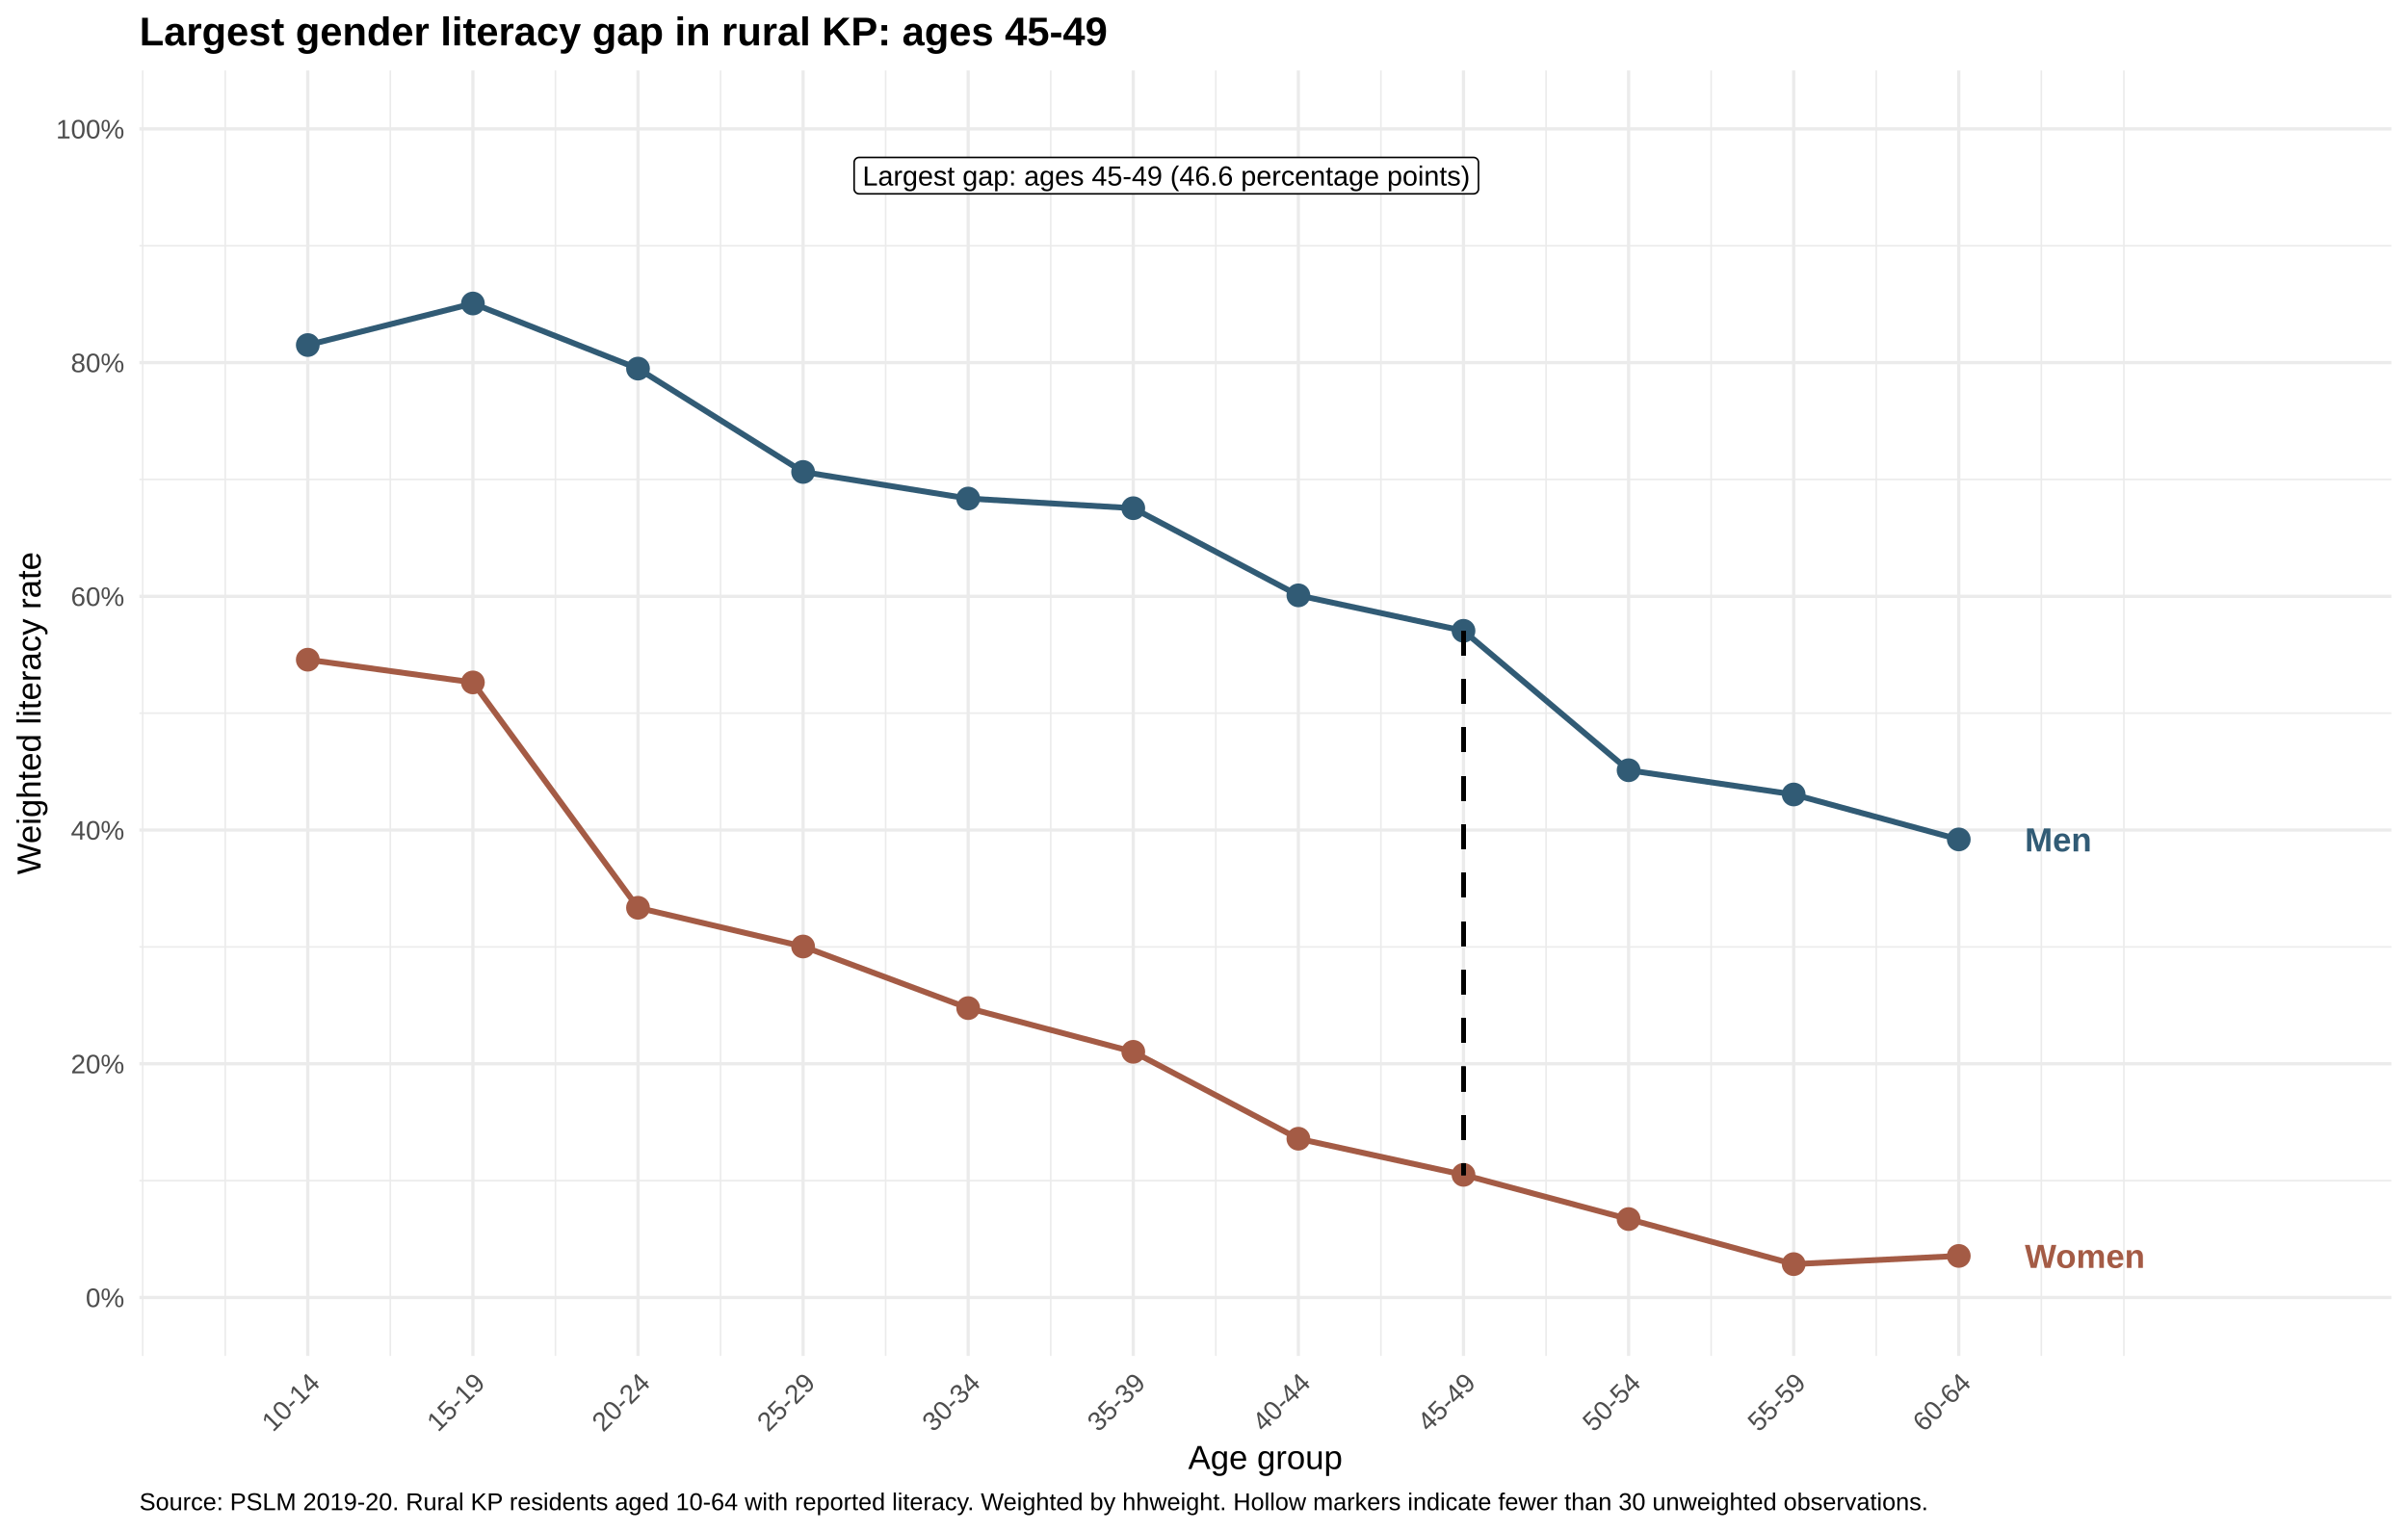
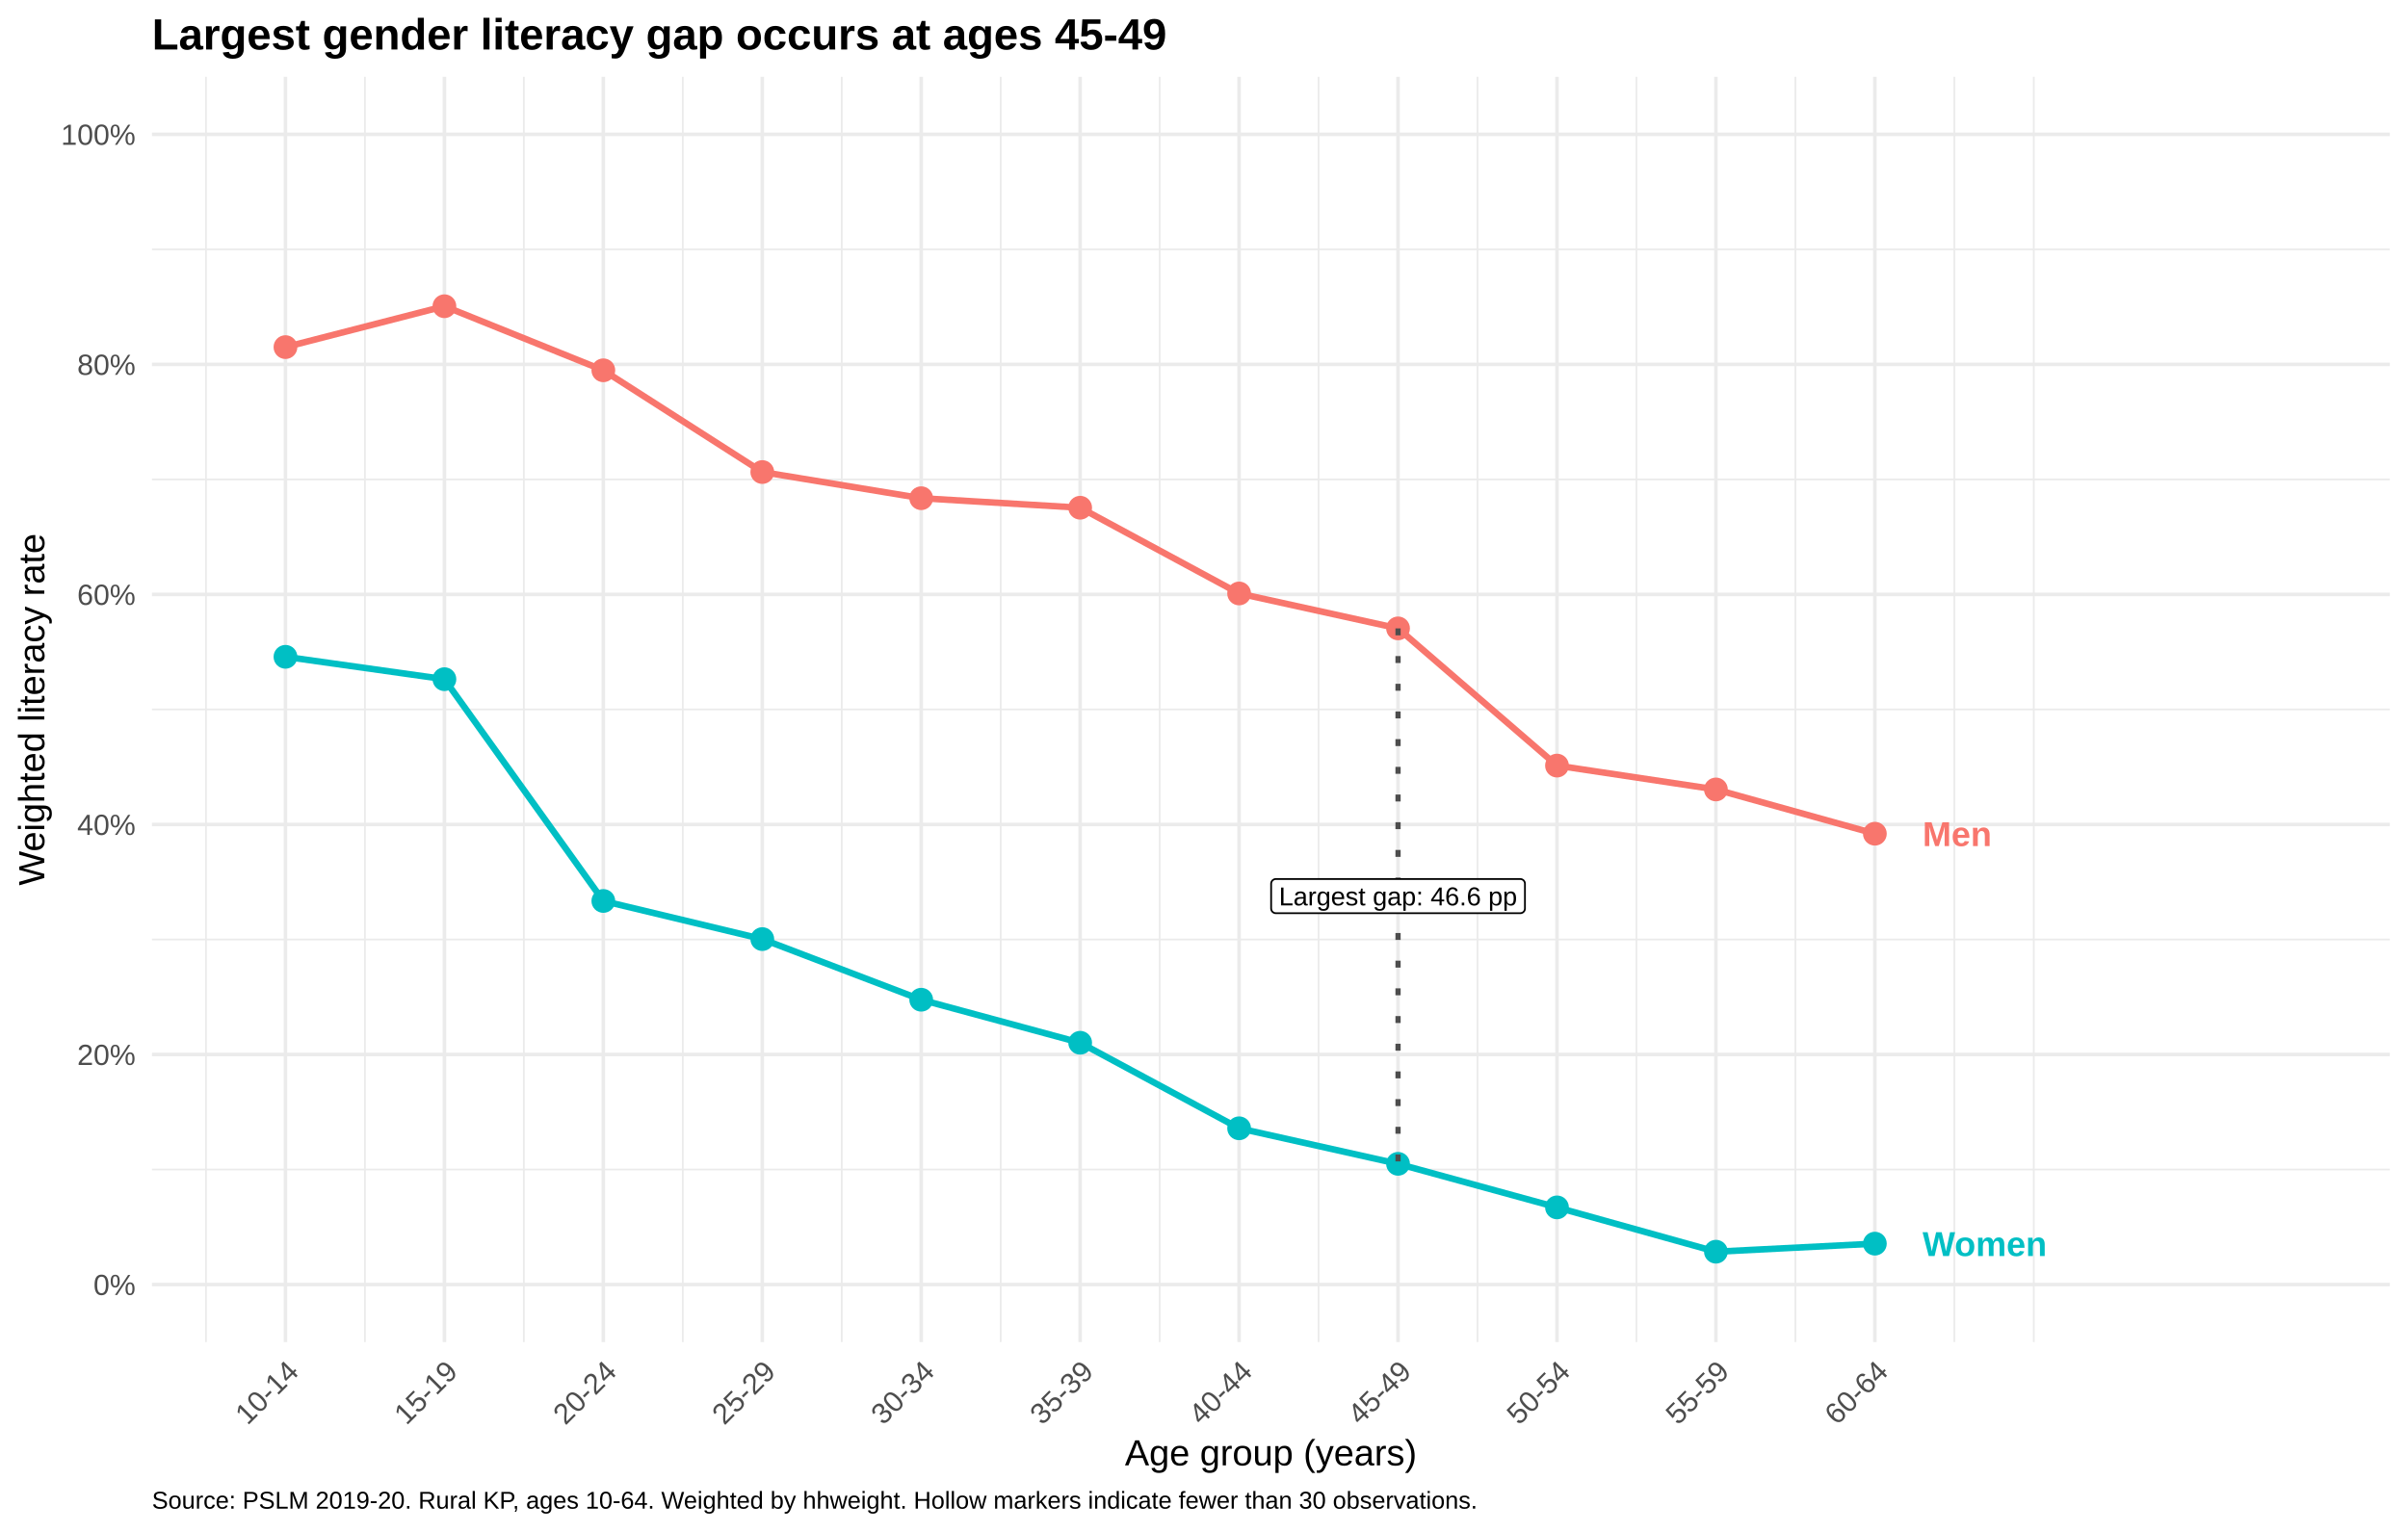
<svg xmlns="http://www.w3.org/2000/svg" width="792.00pt" height="504.00pt" viewBox="0 0 792.00 504.00">
  <g class="svglite">
    <defs>
      <style type="text/css">
    .svglite line, .svglite polyline, .svglite polygon, .svglite path, .svglite rect, .svglite circle {
      fill: none;
      stroke: #000000;
      stroke-linecap: round;
      stroke-linejoin: round;
      stroke-miterlimit: 10.00;
    }
    .svglite text {
      white-space: pre;
    }
    .svglite g.glyphgroup path {
      fill: inherit;
      stroke: none;
    }
  </style>
    </defs>
    <rect width="100%" height="100%" style="stroke: none; fill: #FFFFFF;" />
    <defs>
      <clipPath id="cpMC4wMHw3OTIuMDB8MC4wMHw1MDQuMDA=">
        <rect x="0.00" y="0.00" width="792.00" height="504.00" />
      </clipPath>
    </defs>
    <g clip-path="url(#cpMC4wMHw3OTIuMDB8MC4wMHw1MDQuMDA=)">
-       <rect x="0.00" y="0.00" width="792.00" height="504.00" style="stroke-width: 1.07; stroke: none; fill: #FFFFFF;" />
+       <rect x="0.00" y="0.00" width="792.00" height="504.00" style="stroke-width: 1.16; stroke: none; fill: #FFFFFF;" />
    </g>
    <defs>
-       <clipPath id="cpNDUuODV8Nzg2LjUyfDIzLjE4fDQ0Ni4xMA==">
-         <rect x="45.85" y="23.18" width="740.67" height="422.92" />
+       <clipPath id="cpNDkuOTh8Nzg2LjAyfDI1LjI4fDQ0MS41NA==">
+         <rect x="49.98" y="25.28" width="736.04" height="416.25" />
      </clipPath>
    </defs>
-     <g clip-path="url(#cpNDUuODV8Nzg2LjUyfDIzLjE4fDQ0Ni4xMA==)">
-       <polyline points="45.85,388.43 786.52,388.43 " style="stroke-width: 0.53; stroke: #EBEBEB; stroke-linecap: butt;" />
-       <polyline points="45.85,311.53 786.52,311.53 " style="stroke-width: 0.53; stroke: #EBEBEB; stroke-linecap: butt;" />
-       <polyline points="45.85,234.64 786.52,234.64 " style="stroke-width: 0.53; stroke: #EBEBEB; stroke-linecap: butt;" />
-       <polyline points="45.85,157.74 786.52,157.74 " style="stroke-width: 0.53; stroke: #EBEBEB; stroke-linecap: butt;" />
-       <polyline points="45.85,80.85 786.52,80.85 " style="stroke-width: 0.53; stroke: #EBEBEB; stroke-linecap: butt;" />
-       <polyline points="46.93,446.10 46.93,23.18 " style="stroke-width: 0.53; stroke: #EBEBEB; stroke-linecap: butt;" />
-       <polyline points="74.08,446.10 74.08,23.18 " style="stroke-width: 0.53; stroke: #EBEBEB; stroke-linecap: butt;" />
-       <polyline points="128.38,446.10 128.38,23.18 " style="stroke-width: 0.53; stroke: #EBEBEB; stroke-linecap: butt;" />
-       <polyline points="182.69,446.10 182.69,23.18 " style="stroke-width: 0.53; stroke: #EBEBEB; stroke-linecap: butt;" />
-       <polyline points="236.99,446.10 236.99,23.18 " style="stroke-width: 0.53; stroke: #EBEBEB; stroke-linecap: butt;" />
-       <polyline points="291.29,446.10 291.29,23.18 " style="stroke-width: 0.53; stroke: #EBEBEB; stroke-linecap: butt;" />
-       <polyline points="345.59,446.10 345.59,23.18 " style="stroke-width: 0.53; stroke: #EBEBEB; stroke-linecap: butt;" />
-       <polyline points="399.89,446.10 399.89,23.18 " style="stroke-width: 0.53; stroke: #EBEBEB; stroke-linecap: butt;" />
-       <polyline points="454.19,446.10 454.19,23.18 " style="stroke-width: 0.53; stroke: #EBEBEB; stroke-linecap: butt;" />
-       <polyline points="508.50,446.10 508.50,23.18 " style="stroke-width: 0.53; stroke: #EBEBEB; stroke-linecap: butt;" />
-       <polyline points="562.80,446.10 562.80,23.18 " style="stroke-width: 0.53; stroke: #EBEBEB; stroke-linecap: butt;" />
-       <polyline points="617.10,446.10 617.10,23.18 " style="stroke-width: 0.53; stroke: #EBEBEB; stroke-linecap: butt;" />
-       <polyline points="671.40,446.10 671.40,23.18 " style="stroke-width: 0.53; stroke: #EBEBEB; stroke-linecap: butt;" />
-       <polyline points="698.55,446.10 698.55,23.18 " style="stroke-width: 0.53; stroke: #EBEBEB; stroke-linecap: butt;" />
-       <polyline points="45.85,426.87 786.52,426.87 " style="stroke-width: 1.07; stroke: #EBEBEB; stroke-linecap: butt;" />
-       <polyline points="45.85,349.98 786.52,349.98 " style="stroke-width: 1.07; stroke: #EBEBEB; stroke-linecap: butt;" />
-       <polyline points="45.85,273.08 786.52,273.08 " style="stroke-width: 1.07; stroke: #EBEBEB; stroke-linecap: butt;" />
-       <polyline points="45.85,196.19 786.52,196.19 " style="stroke-width: 1.07; stroke: #EBEBEB; stroke-linecap: butt;" />
-       <polyline points="45.85,119.30 786.52,119.30 " style="stroke-width: 1.07; stroke: #EBEBEB; stroke-linecap: butt;" />
-       <polyline points="45.85,42.40 786.52,42.40 " style="stroke-width: 1.07; stroke: #EBEBEB; stroke-linecap: butt;" />
-       <polyline points="101.23,446.10 101.23,23.18 " style="stroke-width: 1.07; stroke: #EBEBEB; stroke-linecap: butt;" />
-       <polyline points="155.54,446.10 155.54,23.18 " style="stroke-width: 1.07; stroke: #EBEBEB; stroke-linecap: butt;" />
-       <polyline points="209.84,446.10 209.84,23.18 " style="stroke-width: 1.07; stroke: #EBEBEB; stroke-linecap: butt;" />
-       <polyline points="264.14,446.10 264.14,23.18 " style="stroke-width: 1.07; stroke: #EBEBEB; stroke-linecap: butt;" />
-       <polyline points="318.44,446.10 318.44,23.18 " style="stroke-width: 1.07; stroke: #EBEBEB; stroke-linecap: butt;" />
-       <polyline points="372.74,446.10 372.74,23.18 " style="stroke-width: 1.07; stroke: #EBEBEB; stroke-linecap: butt;" />
-       <polyline points="427.04,446.10 427.04,23.18 " style="stroke-width: 1.07; stroke: #EBEBEB; stroke-linecap: butt;" />
-       <polyline points="481.35,446.10 481.35,23.18 " style="stroke-width: 1.07; stroke: #EBEBEB; stroke-linecap: butt;" />
-       <polyline points="535.65,446.10 535.65,23.18 " style="stroke-width: 1.07; stroke: #EBEBEB; stroke-linecap: butt;" />
-       <polyline points="589.95,446.10 589.95,23.18 " style="stroke-width: 1.07; stroke: #EBEBEB; stroke-linecap: butt;" />
-       <polyline points="644.25,446.10 644.25,23.18 " style="stroke-width: 1.07; stroke: #EBEBEB; stroke-linecap: butt;" />
-       <polyline points="101.23,113.52 155.54,99.85 209.84,121.27 264.14,155.27 318.44,164.02 372.74,167.20 427.04,195.87 481.35,207.54 535.65,253.41 589.95,261.38 644.25,276.17 " style="stroke-width: 1.92; stroke: #315B75; stroke-linecap: butt;" />
-       <polyline points="101.23,217.04 155.54,224.52 209.84,298.66 264.14,311.40 318.44,331.67 372.74,346.05 427.04,374.64 481.35,386.52 535.65,401.08 589.95,415.90 644.25,413.20 " style="stroke-width: 1.92; stroke: #A45B45; stroke-linecap: butt;" />
-       <circle cx="101.23" cy="113.52" r="3.91" style="stroke-width: 1.42; stroke: none; fill: #315B75;" />
-       <circle cx="155.54" cy="99.85" r="3.91" style="stroke-width: 1.42; stroke: none; fill: #315B75;" />
-       <circle cx="209.84" cy="121.27" r="3.91" style="stroke-width: 1.42; stroke: none; fill: #315B75;" />
-       <circle cx="264.14" cy="155.27" r="3.91" style="stroke-width: 1.42; stroke: none; fill: #315B75;" />
-       <circle cx="318.44" cy="164.02" r="3.91" style="stroke-width: 1.42; stroke: none; fill: #315B75;" />
-       <circle cx="372.74" cy="167.20" r="3.91" style="stroke-width: 1.42; stroke: none; fill: #315B75;" />
-       <circle cx="427.04" cy="195.87" r="3.91" style="stroke-width: 1.42; stroke: none; fill: #315B75;" />
-       <circle cx="481.35" cy="207.54" r="3.91" style="stroke-width: 1.42; stroke: none; fill: #315B75;" />
-       <circle cx="535.65" cy="253.41" r="3.91" style="stroke-width: 1.42; stroke: none; fill: #315B75;" />
-       <circle cx="589.95" cy="261.38" r="3.91" style="stroke-width: 1.42; stroke: none; fill: #315B75;" />
-       <circle cx="644.25" cy="276.17" r="3.91" style="stroke-width: 1.42; stroke: none; fill: #315B75;" />
-       <circle cx="101.23" cy="217.04" r="3.91" style="stroke-width: 1.42; stroke: none; fill: #A45B45;" />
-       <circle cx="155.54" cy="224.52" r="3.91" style="stroke-width: 1.42; stroke: none; fill: #A45B45;" />
-       <circle cx="209.84" cy="298.66" r="3.91" style="stroke-width: 1.42; stroke: none; fill: #A45B45;" />
-       <circle cx="264.14" cy="311.40" r="3.91" style="stroke-width: 1.42; stroke: none; fill: #A45B45;" />
-       <circle cx="318.44" cy="331.67" r="3.91" style="stroke-width: 1.42; stroke: none; fill: #A45B45;" />
-       <circle cx="372.74" cy="346.05" r="3.91" style="stroke-width: 1.42; stroke: none; fill: #A45B45;" />
-       <circle cx="427.04" cy="374.64" r="3.91" style="stroke-width: 1.42; stroke: none; fill: #A45B45;" />
-       <circle cx="481.35" cy="386.52" r="3.91" style="stroke-width: 1.42; stroke: none; fill: #A45B45;" />
-       <circle cx="535.65" cy="401.08" r="3.91" style="stroke-width: 1.42; stroke: none; fill: #A45B45;" />
-       <circle cx="589.95" cy="415.90" r="3.91" style="stroke-width: 1.42; stroke: none; fill: #A45B45;" />
-       <circle cx="644.25" cy="413.20" r="3.91" style="stroke-width: 1.42; stroke: none; fill: #A45B45;" />
-       <line x1="481.35" y1="207.54" x2="481.35" y2="386.52" style="stroke-width: 1.49; stroke-dasharray: 7.97,7.97; stroke-linecap: butt;" />
-       <line x1="481.35" y1="207.54" x2="481.35" y2="386.52" style="stroke-width: 1.49; stroke-dasharray: 7.97,7.97; stroke-linecap: butt;" />
-       <line x1="481.35" y1="207.54" x2="481.35" y2="386.52" style="stroke-width: 1.49; stroke-dasharray: 7.97,7.97; stroke-linecap: butt;" />
-       <line x1="481.35" y1="207.54" x2="481.35" y2="386.52" style="stroke-width: 1.49; stroke-dasharray: 7.97,7.97; stroke-linecap: butt;" />
-       <line x1="481.35" y1="207.54" x2="481.35" y2="386.52" style="stroke-width: 1.49; stroke-dasharray: 7.97,7.97; stroke-linecap: butt;" />
-       <line x1="481.35" y1="207.54" x2="481.35" y2="386.52" style="stroke-width: 1.49; stroke-dasharray: 7.97,7.97; stroke-linecap: butt;" />
-       <line x1="481.35" y1="207.54" x2="481.35" y2="386.52" style="stroke-width: 1.49; stroke-dasharray: 7.97,7.97; stroke-linecap: butt;" />
-       <line x1="481.35" y1="207.54" x2="481.35" y2="386.52" style="stroke-width: 1.49; stroke-dasharray: 7.97,7.97; stroke-linecap: butt;" />
-       <line x1="481.35" y1="207.54" x2="481.35" y2="386.52" style="stroke-width: 1.49; stroke-dasharray: 7.97,7.97; stroke-linecap: butt;" />
-       <line x1="481.35" y1="207.54" x2="481.35" y2="386.52" style="stroke-width: 1.49; stroke-dasharray: 7.97,7.97; stroke-linecap: butt;" />
-       <line x1="481.35" y1="207.54" x2="481.35" y2="386.52" style="stroke-width: 1.49; stroke-dasharray: 7.97,7.97; stroke-linecap: butt;" />
-       <line x1="481.35" y1="207.54" x2="481.35" y2="386.52" style="stroke-width: 1.49; stroke-dasharray: 7.97,7.97; stroke-linecap: butt;" />
-       <line x1="481.35" y1="207.54" x2="481.35" y2="386.52" style="stroke-width: 1.49; stroke-dasharray: 7.97,7.97; stroke-linecap: butt;" />
-       <line x1="481.35" y1="207.54" x2="481.35" y2="386.52" style="stroke-width: 1.49; stroke-dasharray: 7.97,7.97; stroke-linecap: butt;" />
-       <line x1="481.35" y1="207.54" x2="481.35" y2="386.52" style="stroke-width: 1.49; stroke-dasharray: 7.97,7.97; stroke-linecap: butt;" />
-       <line x1="481.35" y1="207.54" x2="481.35" y2="386.52" style="stroke-width: 1.49; stroke-dasharray: 7.97,7.97; stroke-linecap: butt;" />
-       <line x1="481.35" y1="207.54" x2="481.35" y2="386.52" style="stroke-width: 1.49; stroke-dasharray: 7.97,7.97; stroke-linecap: butt;" />
-       <line x1="481.35" y1="207.54" x2="481.35" y2="386.52" style="stroke-width: 1.49; stroke-dasharray: 7.97,7.97; stroke-linecap: butt;" />
-       <line x1="481.35" y1="207.54" x2="481.35" y2="386.52" style="stroke-width: 1.49; stroke-dasharray: 7.97,7.97; stroke-linecap: butt;" />
-       <line x1="481.35" y1="207.54" x2="481.35" y2="386.52" style="stroke-width: 1.49; stroke-dasharray: 7.97,7.97; stroke-linecap: butt;" />
-       <line x1="481.35" y1="207.54" x2="481.35" y2="386.52" style="stroke-width: 1.49; stroke-dasharray: 7.97,7.97; stroke-linecap: butt;" />
-       <line x1="481.35" y1="207.54" x2="481.35" y2="386.52" style="stroke-width: 1.49; stroke-dasharray: 7.97,7.97; stroke-linecap: butt;" />
-       <polygon points="282.56,63.77 484.64,63.77 484.57,63.76 484.84,63.75 485.10,63.70 485.34,63.61 485.57,63.48 485.78,63.31 485.95,63.11 486.09,62.89 486.19,62.65 486.26,62.39 486.28,62.13 486.28,62.13 486.28,53.43 486.28,53.43 486.26,53.17 486.19,52.91 486.09,52.67 485.95,52.45 485.78,52.25 485.57,52.08 485.34,51.95 485.10,51.86 484.84,51.81 484.64,51.79 282.56,51.79 282.76,51.81 282.50,51.80 282.24,51.83 281.98,51.90 281.74,52.01 281.53,52.16 281.34,52.35 281.18,52.56 281.06,52.79 280.97,53.04 280.93,53.30 280.93,53.43 280.93,62.13 280.93,61.99 280.93,62.26 280.97,62.52 281.06,62.77 281.18,63.00 281.34,63.21 281.53,63.40 281.74,63.55 281.98,63.66 282.24,63.73 282.50,63.76 " style="stroke-width: 0.53; fill: #FFFFFF;" />
-       <text x="383.60" y="61.03" text-anchor="middle" style="font-size: 9.10px; font-family: &quot;Arial&quot;;" textLength="199.89px" lengthAdjust="spacingAndGlyphs">Largest gap: ages 45-49 (46.6 percentage points)</text>
-       <text x="665.97" y="280.11" style="font-size: 11.00px; font-weight: bold;fill: #315B75; font-family: &quot;Arial&quot;;" textLength="22.00px" lengthAdjust="spacingAndGlyphs">Men</text>
-       <text x="665.97" y="417.14" style="font-size: 11.00px; font-weight: bold;fill: #A45B45; font-family: &quot;Arial&quot;;" textLength="39.52px" lengthAdjust="spacingAndGlyphs">Women</text>
+     <g clip-path="url(#cpNDkuOTh8Nzg2LjAyfDI1LjI4fDQ0MS41NA==)">
+       <polyline points="49.98,384.77 786.02,384.77 " style="stroke-width: 0.58; stroke: #EBEBEB; stroke-linecap: butt;" />
+       <polyline points="49.98,309.09 786.02,309.09 " style="stroke-width: 0.58; stroke: #EBEBEB; stroke-linecap: butt;" />
+       <polyline points="49.98,233.41 786.02,233.41 " style="stroke-width: 0.58; stroke: #EBEBEB; stroke-linecap: butt;" />
+       <polyline points="49.98,157.73 786.02,157.73 " style="stroke-width: 0.58; stroke: #EBEBEB; stroke-linecap: butt;" />
+       <polyline points="49.98,82.04 786.02,82.04 " style="stroke-width: 0.58; stroke: #EBEBEB; stroke-linecap: butt;" />
+       <polyline points="67.75,441.54 67.75,25.28 " style="stroke-width: 0.58; stroke: #EBEBEB; stroke-linecap: butt;" />
+       <polyline points="120.03,441.54 120.03,25.28 " style="stroke-width: 0.58; stroke: #EBEBEB; stroke-linecap: butt;" />
+       <polyline points="172.30,441.54 172.30,25.28 " style="stroke-width: 0.58; stroke: #EBEBEB; stroke-linecap: butt;" />
+       <polyline points="224.58,441.54 224.58,25.28 " style="stroke-width: 0.58; stroke: #EBEBEB; stroke-linecap: butt;" />
+       <polyline points="276.86,441.54 276.86,25.28 " style="stroke-width: 0.58; stroke: #EBEBEB; stroke-linecap: butt;" />
+       <polyline points="329.13,441.54 329.13,25.28 " style="stroke-width: 0.58; stroke: #EBEBEB; stroke-linecap: butt;" />
+       <polyline points="381.41,441.54 381.41,25.28 " style="stroke-width: 0.58; stroke: #EBEBEB; stroke-linecap: butt;" />
+       <polyline points="433.68,441.54 433.68,25.28 " style="stroke-width: 0.58; stroke: #EBEBEB; stroke-linecap: butt;" />
+       <polyline points="485.96,441.54 485.96,25.28 " style="stroke-width: 0.58; stroke: #EBEBEB; stroke-linecap: butt;" />
+       <polyline points="538.23,441.54 538.23,25.28 " style="stroke-width: 0.58; stroke: #EBEBEB; stroke-linecap: butt;" />
+       <polyline points="590.51,441.54 590.51,25.28 " style="stroke-width: 0.58; stroke: #EBEBEB; stroke-linecap: butt;" />
+       <polyline points="642.79,441.54 642.79,25.28 " style="stroke-width: 0.58; stroke: #EBEBEB; stroke-linecap: butt;" />
+       <polyline points="668.92,441.54 668.92,25.28 " style="stroke-width: 0.58; stroke: #EBEBEB; stroke-linecap: butt;" />
+       <polyline points="49.98,422.62 786.02,422.62 " style="stroke-width: 1.16; stroke: #EBEBEB; stroke-linecap: butt;" />
+       <polyline points="49.98,346.93 786.02,346.93 " style="stroke-width: 1.16; stroke: #EBEBEB; stroke-linecap: butt;" />
+       <polyline points="49.98,271.25 786.02,271.25 " style="stroke-width: 1.16; stroke: #EBEBEB; stroke-linecap: butt;" />
+       <polyline points="49.98,195.57 786.02,195.57 " style="stroke-width: 1.16; stroke: #EBEBEB; stroke-linecap: butt;" />
+       <polyline points="49.98,119.89 786.02,119.89 " style="stroke-width: 1.16; stroke: #EBEBEB; stroke-linecap: butt;" />
+       <polyline points="49.98,44.20 786.02,44.20 " style="stroke-width: 1.16; stroke: #EBEBEB; stroke-linecap: butt;" />
+       <polyline points="93.89,441.54 93.89,25.28 " style="stroke-width: 1.16; stroke: #EBEBEB; stroke-linecap: butt;" />
+       <polyline points="146.17,441.54 146.17,25.28 " style="stroke-width: 1.16; stroke: #EBEBEB; stroke-linecap: butt;" />
+       <polyline points="198.44,441.54 198.44,25.28 " style="stroke-width: 1.16; stroke: #EBEBEB; stroke-linecap: butt;" />
+       <polyline points="250.72,441.54 250.72,25.28 " style="stroke-width: 1.16; stroke: #EBEBEB; stroke-linecap: butt;" />
+       <polyline points="302.99,441.54 302.99,25.28 " style="stroke-width: 1.16; stroke: #EBEBEB; stroke-linecap: butt;" />
+       <polyline points="355.27,441.54 355.27,25.28 " style="stroke-width: 1.16; stroke: #EBEBEB; stroke-linecap: butt;" />
+       <polyline points="407.55,441.54 407.55,25.28 " style="stroke-width: 1.16; stroke: #EBEBEB; stroke-linecap: butt;" />
+       <polyline points="459.82,441.54 459.82,25.28 " style="stroke-width: 1.16; stroke: #EBEBEB; stroke-linecap: butt;" />
+       <polyline points="512.10,441.54 512.10,25.28 " style="stroke-width: 1.16; stroke: #EBEBEB; stroke-linecap: butt;" />
+       <polyline points="564.37,441.54 564.37,25.28 " style="stroke-width: 1.16; stroke: #EBEBEB; stroke-linecap: butt;" />
+       <polyline points="616.65,441.54 616.65,25.28 " style="stroke-width: 1.16; stroke: #EBEBEB; stroke-linecap: butt;" />
+       <polyline points="93.89,114.20 146.17,100.75 198.44,121.83 250.72,155.30 302.99,163.91 355.27,167.04 407.55,195.25 459.82,206.74 512.10,251.88 564.37,259.73 616.65,274.29 " style="stroke-width: 2.13; stroke: #F8766D; stroke-linecap: butt;" />
+       <polyline points="93.89,216.09 146.17,223.45 198.44,296.42 250.72,308.96 302.99,328.91 355.27,343.07 407.55,371.21 459.82,382.90 512.10,397.23 564.37,411.81 616.65,409.16 " style="stroke-width: 2.13; stroke: #00BFC4; stroke-linecap: butt;" />
+       <circle cx="93.89" cy="114.20" r="3.91" style="stroke-width: 1.42; stroke: none; fill: #F8766D;" />
+       <circle cx="93.89" cy="216.09" r="3.91" style="stroke-width: 1.42; stroke: none; fill: #00BFC4;" />
+       <circle cx="146.17" cy="100.75" r="3.91" style="stroke-width: 1.42; stroke: none; fill: #F8766D;" />
+       <circle cx="146.17" cy="223.45" r="3.91" style="stroke-width: 1.42; stroke: none; fill: #00BFC4;" />
+       <circle cx="198.44" cy="121.83" r="3.91" style="stroke-width: 1.42; stroke: none; fill: #F8766D;" />
+       <circle cx="198.44" cy="296.42" r="3.91" style="stroke-width: 1.42; stroke: none; fill: #00BFC4;" />
+       <circle cx="250.72" cy="155.30" r="3.91" style="stroke-width: 1.42; stroke: none; fill: #F8766D;" />
+       <circle cx="250.72" cy="308.96" r="3.91" style="stroke-width: 1.42; stroke: none; fill: #00BFC4;" />
+       <circle cx="302.99" cy="163.91" r="3.91" style="stroke-width: 1.42; stroke: none; fill: #F8766D;" />
+       <circle cx="302.99" cy="328.91" r="3.91" style="stroke-width: 1.42; stroke: none; fill: #00BFC4;" />
+       <circle cx="355.27" cy="167.04" r="3.91" style="stroke-width: 1.42; stroke: none; fill: #F8766D;" />
+       <circle cx="355.27" cy="343.07" r="3.91" style="stroke-width: 1.42; stroke: none; fill: #00BFC4;" />
+       <circle cx="407.55" cy="195.25" r="3.91" style="stroke-width: 1.42; stroke: none; fill: #F8766D;" />
+       <circle cx="407.55" cy="371.21" r="3.91" style="stroke-width: 1.42; stroke: none; fill: #00BFC4;" />
+       <circle cx="459.82" cy="206.74" r="3.91" style="stroke-width: 1.42; stroke: none; fill: #F8766D;" />
+       <circle cx="459.82" cy="382.90" r="3.91" style="stroke-width: 1.42; stroke: none; fill: #00BFC4;" />
+       <circle cx="512.10" cy="251.88" r="3.91" style="stroke-width: 1.42; stroke: none; fill: #F8766D;" />
+       <circle cx="512.10" cy="397.23" r="3.91" style="stroke-width: 1.42; stroke: none; fill: #00BFC4;" />
+       <circle cx="564.37" cy="259.73" r="3.91" style="stroke-width: 1.42; stroke: none; fill: #F8766D;" />
+       <circle cx="564.37" cy="411.81" r="3.91" style="stroke-width: 1.42; stroke: none; fill: #00BFC4;" />
+       <circle cx="616.65" cy="274.29" r="3.91" style="stroke-width: 1.42; stroke: none; fill: #F8766D;" />
+       <circle cx="616.65" cy="409.16" r="3.91" style="stroke-width: 1.42; stroke: none; fill: #00BFC4;" />
+       <line x1="459.82" y1="206.74" x2="459.82" y2="382.90" style="stroke-width: 1.71; stroke: #4D4D4D; stroke-dasharray: 2.28,6.83; stroke-linecap: butt;" />
+       <polygon points="419.62,300.44 500.03,300.44 499.96,300.44 500.21,300.43 500.45,300.38 500.68,300.29 500.90,300.17 501.09,300.01 501.25,299.82 501.39,299.62 501.48,299.39 501.54,299.15 501.56,298.90 501.56,298.90 501.56,290.74 501.56,290.74 501.54,290.49 501.48,290.25 501.39,290.03 501.25,289.82 501.09,289.63 500.90,289.48 500.68,289.35 500.45,289.26 500.21,289.21 500.03,289.20 419.62,289.20 419.80,289.21 419.56,289.20 419.31,289.23 419.07,289.30 418.85,289.41 418.65,289.55 418.47,289.72 418.32,289.92 418.20,290.14 418.13,290.37 418.09,290.62 418.08,290.74 418.08,298.90 418.09,298.78 418.09,299.02 418.13,299.27 418.20,299.50 418.32,299.72 418.47,299.92 418.65,300.09 418.85,300.23 419.07,300.34 419.31,300.41 419.56,300.44 " style="stroke-width: 0.58; fill: #FFFFFF;" />
+       <text x="459.82" y="297.88" text-anchor="middle" style="font-size: 8.54px; font-family: &quot;Arial&quot;;" textLength="78.36px" lengthAdjust="spacingAndGlyphs">Largest gap: 46.6 pp</text>
+       <text x="632.33" y="278.36" style="font-size: 11.38px; font-weight: bold;fill: #F8766D; font-family: &quot;Arial&quot;;" textLength="22.75px" lengthAdjust="spacingAndGlyphs">Men</text>
+       <text x="632.33" y="413.23" style="font-size: 11.38px; font-weight: bold;fill: #00BFC4; font-family: &quot;Arial&quot;;" textLength="40.88px" lengthAdjust="spacingAndGlyphs">Women</text>
    </g>
    <g clip-path="url(#cpMC4wMHw3OTIuMDB8MC4wMHw1MDQuMDA=)">
-       <text x="40.91" y="430.02" text-anchor="end" style="font-size: 8.80px;fill: #4D4D4D; font-family: &quot;Arial&quot;;" textLength="12.72px" lengthAdjust="spacingAndGlyphs">0%</text>
-       <text x="40.91" y="353.13" text-anchor="end" style="font-size: 8.80px;fill: #4D4D4D; font-family: &quot;Arial&quot;;" textLength="17.61px" lengthAdjust="spacingAndGlyphs">20%</text>
-       <text x="40.91" y="276.23" text-anchor="end" style="font-size: 8.80px;fill: #4D4D4D; font-family: &quot;Arial&quot;;" textLength="17.61px" lengthAdjust="spacingAndGlyphs">40%</text>
-       <text x="40.91" y="199.34" text-anchor="end" style="font-size: 8.80px;fill: #4D4D4D; font-family: &quot;Arial&quot;;" textLength="17.61px" lengthAdjust="spacingAndGlyphs">60%</text>
-       <text x="40.91" y="122.45" text-anchor="end" style="font-size: 8.80px;fill: #4D4D4D; font-family: &quot;Arial&quot;;" textLength="17.61px" lengthAdjust="spacingAndGlyphs">80%</text>
-       <text x="40.91" y="45.55" text-anchor="end" style="font-size: 8.80px;fill: #4D4D4D; font-family: &quot;Arial&quot;;" textLength="22.50px" lengthAdjust="spacingAndGlyphs">100%</text>
-       <text transform="translate(105.69,455.48) rotate(-45)" text-anchor="end" style="font-size: 8.80px;fill: #4D4D4D; font-family: &quot;Arial&quot;;" textLength="22.48px" lengthAdjust="spacingAndGlyphs">10-14</text>
-       <text transform="translate(159.99,455.48) rotate(-45)" text-anchor="end" style="font-size: 8.80px;fill: #4D4D4D; font-family: &quot;Arial&quot;;" textLength="22.48px" lengthAdjust="spacingAndGlyphs">15-19</text>
-       <text transform="translate(214.29,455.48) rotate(-45)" text-anchor="end" style="font-size: 8.80px;fill: #4D4D4D; font-family: &quot;Arial&quot;;" textLength="22.48px" lengthAdjust="spacingAndGlyphs">20-24</text>
-       <text transform="translate(268.59,455.48) rotate(-45)" text-anchor="end" style="font-size: 8.80px;fill: #4D4D4D; font-family: &quot;Arial&quot;;" textLength="22.48px" lengthAdjust="spacingAndGlyphs">25-29</text>
-       <text transform="translate(322.89,455.48) rotate(-45)" text-anchor="end" style="font-size: 8.80px;fill: #4D4D4D; font-family: &quot;Arial&quot;;" textLength="22.48px" lengthAdjust="spacingAndGlyphs">30-34</text>
-       <text transform="translate(377.20,455.48) rotate(-45)" text-anchor="end" style="font-size: 8.80px;fill: #4D4D4D; font-family: &quot;Arial&quot;;" textLength="22.48px" lengthAdjust="spacingAndGlyphs">35-39</text>
-       <text transform="translate(431.50,455.48) rotate(-45)" text-anchor="end" style="font-size: 8.80px;fill: #4D4D4D; font-family: &quot;Arial&quot;;" textLength="22.48px" lengthAdjust="spacingAndGlyphs">40-44</text>
-       <text transform="translate(485.80,455.48) rotate(-45)" text-anchor="end" style="font-size: 8.80px;fill: #4D4D4D; font-family: &quot;Arial&quot;;" textLength="22.48px" lengthAdjust="spacingAndGlyphs">45-49</text>
-       <text transform="translate(540.10,455.48) rotate(-45)" text-anchor="end" style="font-size: 8.80px;fill: #4D4D4D; font-family: &quot;Arial&quot;;" textLength="22.48px" lengthAdjust="spacingAndGlyphs">50-54</text>
-       <text transform="translate(594.40,455.48) rotate(-45)" text-anchor="end" style="font-size: 8.80px;fill: #4D4D4D; font-family: &quot;Arial&quot;;" textLength="22.48px" lengthAdjust="spacingAndGlyphs">55-59</text>
-       <text transform="translate(648.70,455.48) rotate(-45)" text-anchor="end" style="font-size: 8.80px;fill: #4D4D4D; font-family: &quot;Arial&quot;;" textLength="22.48px" lengthAdjust="spacingAndGlyphs">60-64</text>
-       <text x="416.18" y="483.31" text-anchor="middle" style="font-size: 11.00px; font-family: &quot;Arial&quot;;" textLength="50.81px" lengthAdjust="spacingAndGlyphs">Age group</text>
-       <text transform="translate(13.36,234.64) rotate(-90)" text-anchor="middle" style="font-size: 11.00px; font-family: &quot;Arial&quot;;" textLength="106.23px" lengthAdjust="spacingAndGlyphs">Weighted literacy rate</text>
-       <text x="45.85" y="14.93" style="font-size: 13.20px; font-weight: bold; font-family: &quot;Arial&quot;;" textLength="317.92px" lengthAdjust="spacingAndGlyphs">Largest gender literacy gap in rural KP: ages 45-49</text>
-       <text x="45.85" y="496.84" style="font-size: 8.00px; font-family: &quot;Arial&quot;;" textLength="588.69px" lengthAdjust="spacingAndGlyphs">Source: PSLM 2019-20. Rural KP residents aged 10-64 with reported literacy. Weighted by hhweight. Hollow markers indicate fewer than 30 unweighted observations.</text>
+       <text x="44.60" y="426.05" text-anchor="end" style="font-size: 9.60px;fill: #4D4D4D; font-family: &quot;Arial&quot;;" textLength="13.86px" lengthAdjust="spacingAndGlyphs">0%</text>
+       <text x="44.60" y="350.37" text-anchor="end" style="font-size: 9.60px;fill: #4D4D4D; font-family: &quot;Arial&quot;;" textLength="19.19px" lengthAdjust="spacingAndGlyphs">20%</text>
+       <text x="44.60" y="274.69" text-anchor="end" style="font-size: 9.60px;fill: #4D4D4D; font-family: &quot;Arial&quot;;" textLength="19.19px" lengthAdjust="spacingAndGlyphs">40%</text>
+       <text x="44.60" y="199.00" text-anchor="end" style="font-size: 9.60px;fill: #4D4D4D; font-family: &quot;Arial&quot;;" textLength="19.19px" lengthAdjust="spacingAndGlyphs">60%</text>
+       <text x="44.60" y="123.32" text-anchor="end" style="font-size: 9.60px;fill: #4D4D4D; font-family: &quot;Arial&quot;;" textLength="19.19px" lengthAdjust="spacingAndGlyphs">80%</text>
+       <text x="44.60" y="47.64" text-anchor="end" style="font-size: 9.60px;fill: #4D4D4D; font-family: &quot;Arial&quot;;" textLength="24.52px" lengthAdjust="spacingAndGlyphs">100%</text>
+       <text transform="translate(98.75,451.77) rotate(-45)" text-anchor="end" style="font-size: 9.60px;fill: #4D4D4D; font-family: &quot;Arial&quot;;" textLength="24.50px" lengthAdjust="spacingAndGlyphs">10-14</text>
+       <text transform="translate(151.02,451.77) rotate(-45)" text-anchor="end" style="font-size: 9.60px;fill: #4D4D4D; font-family: &quot;Arial&quot;;" textLength="24.50px" lengthAdjust="spacingAndGlyphs">15-19</text>
+       <text transform="translate(203.30,451.77) rotate(-45)" text-anchor="end" style="font-size: 9.60px;fill: #4D4D4D; font-family: &quot;Arial&quot;;" textLength="24.50px" lengthAdjust="spacingAndGlyphs">20-24</text>
+       <text transform="translate(255.57,451.77) rotate(-45)" text-anchor="end" style="font-size: 9.60px;fill: #4D4D4D; font-family: &quot;Arial&quot;;" textLength="24.50px" lengthAdjust="spacingAndGlyphs">25-29</text>
+       <text transform="translate(307.85,451.77) rotate(-45)" text-anchor="end" style="font-size: 9.60px;fill: #4D4D4D; font-family: &quot;Arial&quot;;" textLength="24.50px" lengthAdjust="spacingAndGlyphs">30-34</text>
+       <text transform="translate(360.13,451.77) rotate(-45)" text-anchor="end" style="font-size: 9.60px;fill: #4D4D4D; font-family: &quot;Arial&quot;;" textLength="24.50px" lengthAdjust="spacingAndGlyphs">35-39</text>
+       <text transform="translate(412.40,451.77) rotate(-45)" text-anchor="end" style="font-size: 9.60px;fill: #4D4D4D; font-family: &quot;Arial&quot;;" textLength="24.50px" lengthAdjust="spacingAndGlyphs">40-44</text>
+       <text transform="translate(464.68,451.77) rotate(-45)" text-anchor="end" style="font-size: 9.60px;fill: #4D4D4D; font-family: &quot;Arial&quot;;" textLength="24.50px" lengthAdjust="spacingAndGlyphs">45-49</text>
+       <text transform="translate(516.95,451.77) rotate(-45)" text-anchor="end" style="font-size: 9.60px;fill: #4D4D4D; font-family: &quot;Arial&quot;;" textLength="24.50px" lengthAdjust="spacingAndGlyphs">50-54</text>
+       <text transform="translate(569.23,451.77) rotate(-45)" text-anchor="end" style="font-size: 9.60px;fill: #4D4D4D; font-family: &quot;Arial&quot;;" textLength="24.50px" lengthAdjust="spacingAndGlyphs">55-59</text>
+       <text transform="translate(621.51,451.77) rotate(-45)" text-anchor="end" style="font-size: 9.60px;fill: #4D4D4D; font-family: &quot;Arial&quot;;" textLength="24.50px" lengthAdjust="spacingAndGlyphs">60-64</text>
+       <text x="418.00" y="482.11" text-anchor="middle" style="font-size: 12.00px; font-family: &quot;Arial&quot;;" textLength="96.03px" lengthAdjust="spacingAndGlyphs">Age group (years)</text>
+       <text transform="translate(14.57,233.41) rotate(-90)" text-anchor="middle" style="font-size: 12.00px; font-family: &quot;Arial&quot;;" textLength="115.81px" lengthAdjust="spacingAndGlyphs">Weighted literacy rate</text>
+       <text x="49.98" y="16.28" style="font-size: 14.40px; font-weight: bold; font-family: &quot;Arial&quot;;" textLength="333.53px" lengthAdjust="spacingAndGlyphs">Largest gender literacy gap occurs at ages 45-49</text>
+       <text x="49.98" y="496.34" style="font-size: 8.00px; font-family: &quot;Arial&quot;;" textLength="436.20px" lengthAdjust="spacingAndGlyphs">Source: PSLM 2019-20. Rural KP, ages 10-64. Weighted by hhweight. Hollow markers indicate fewer than 30 observations.</text>
    </g>
  </g>
</svg>
